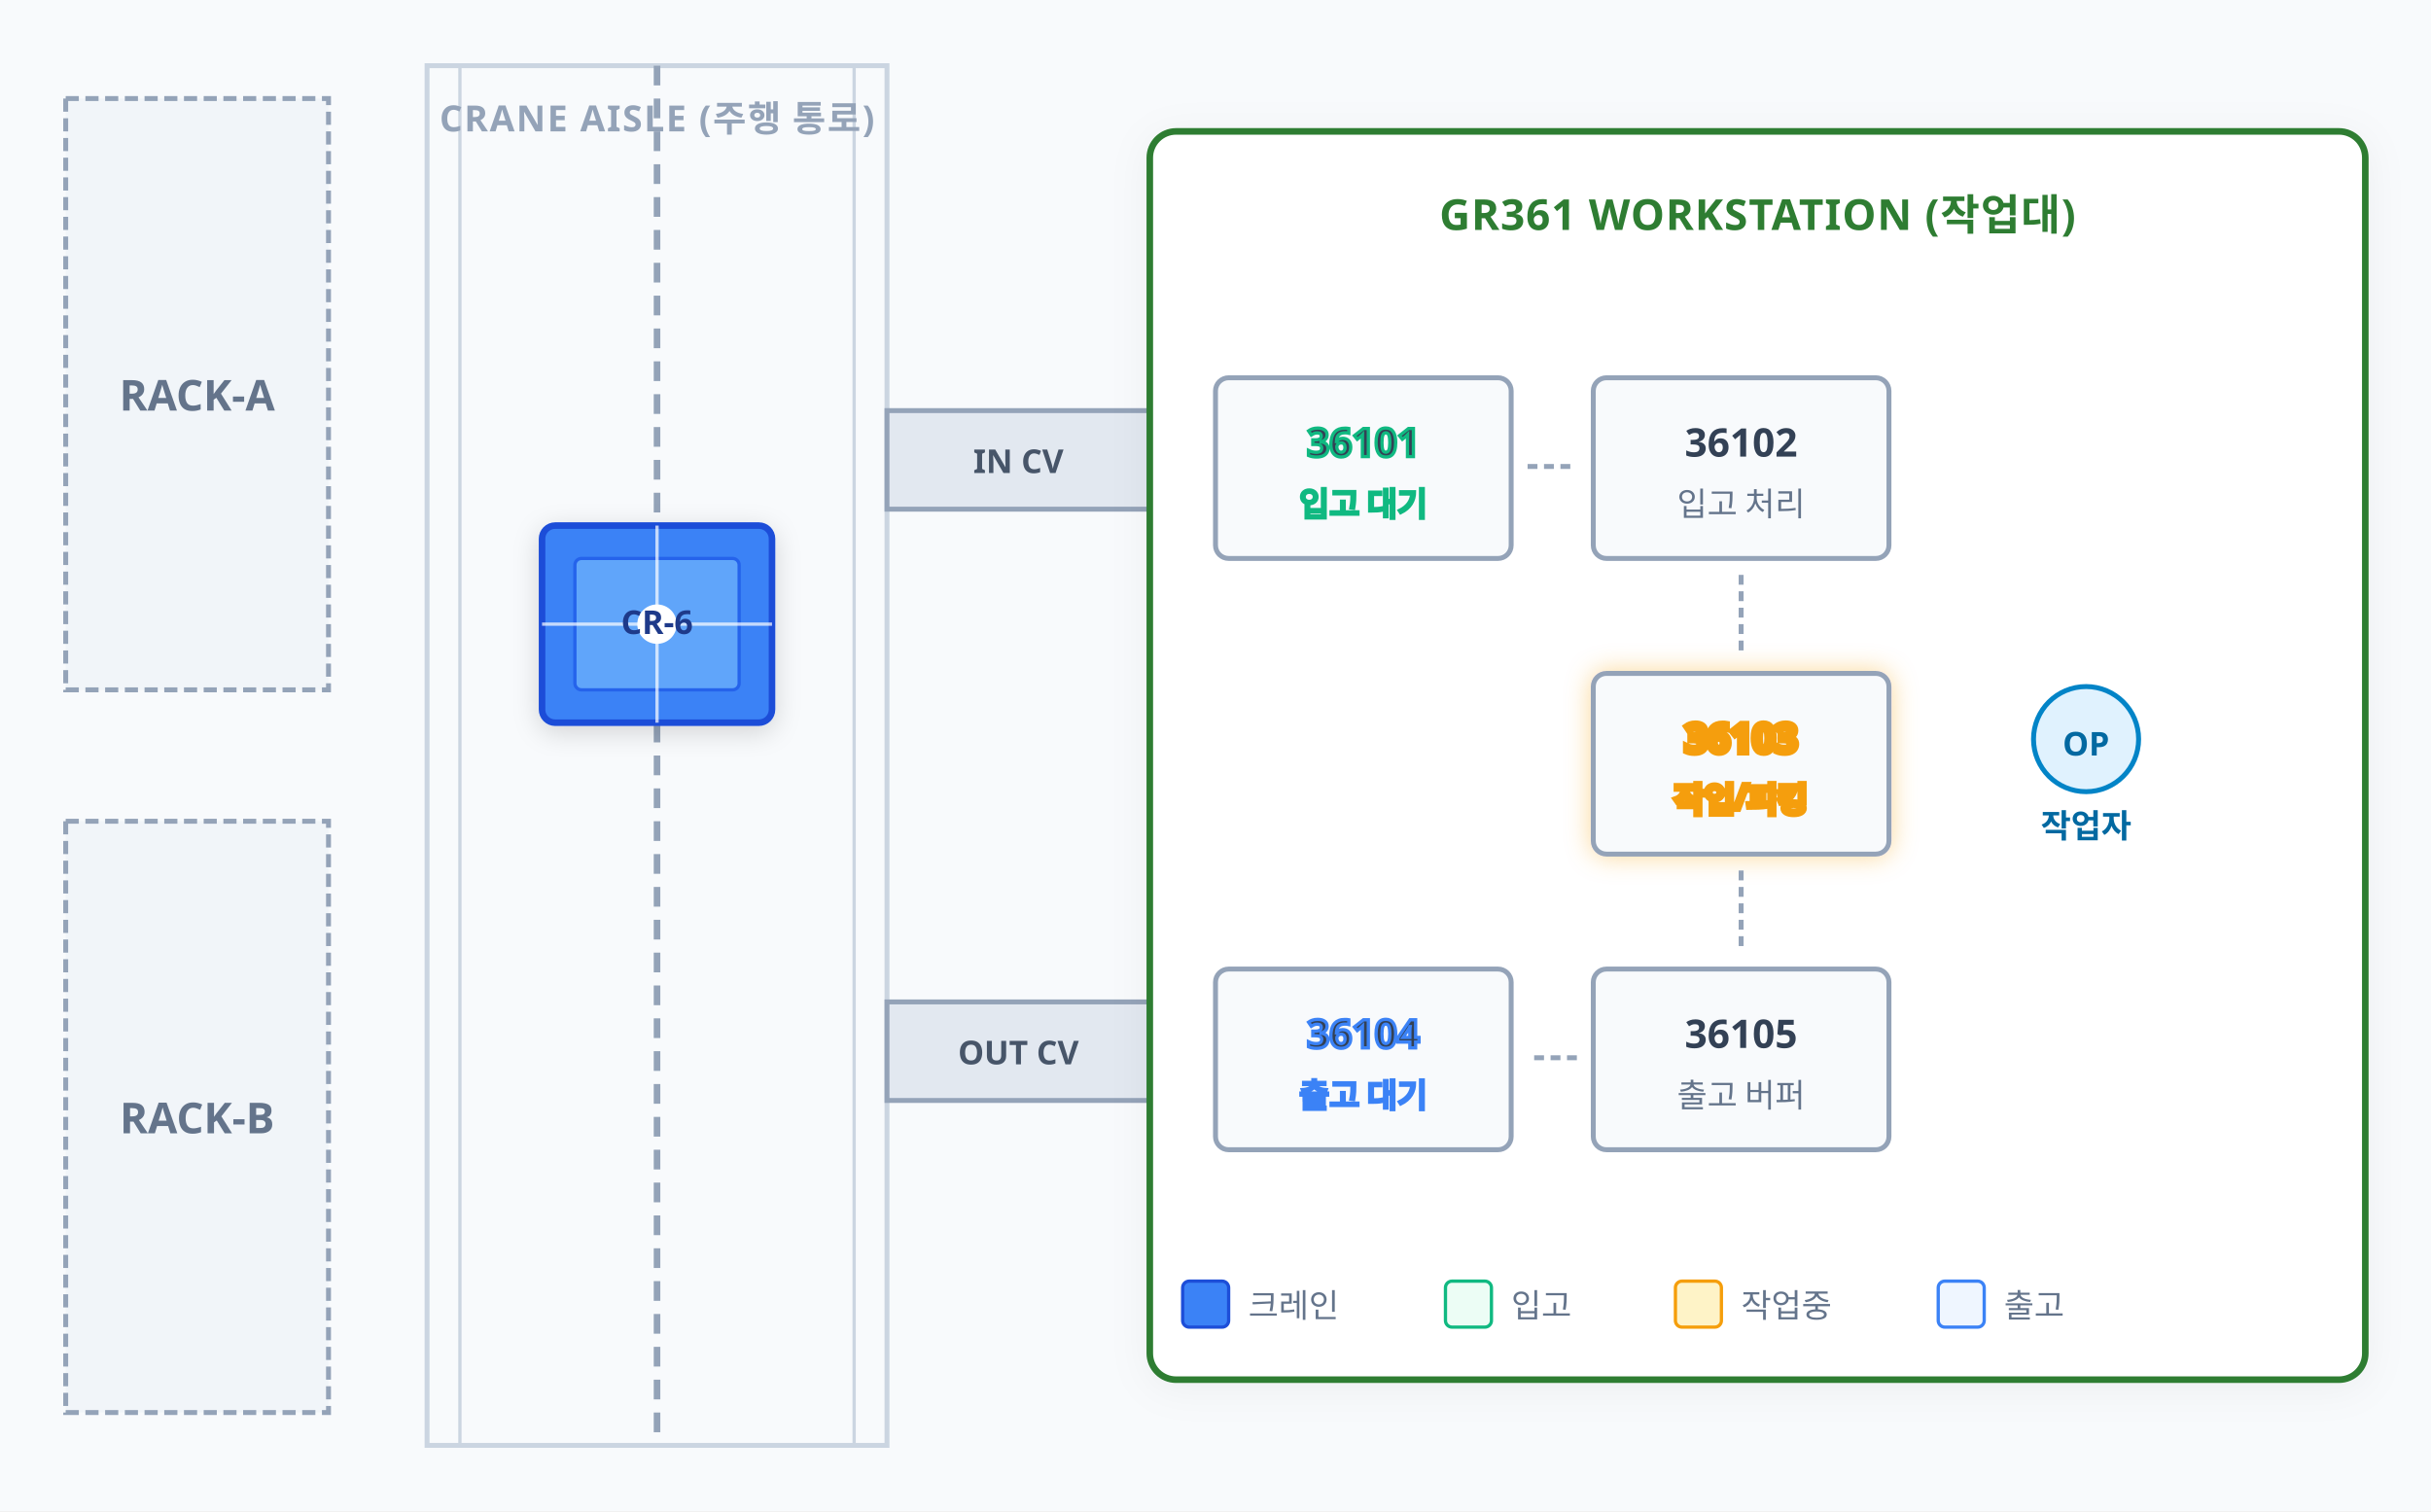
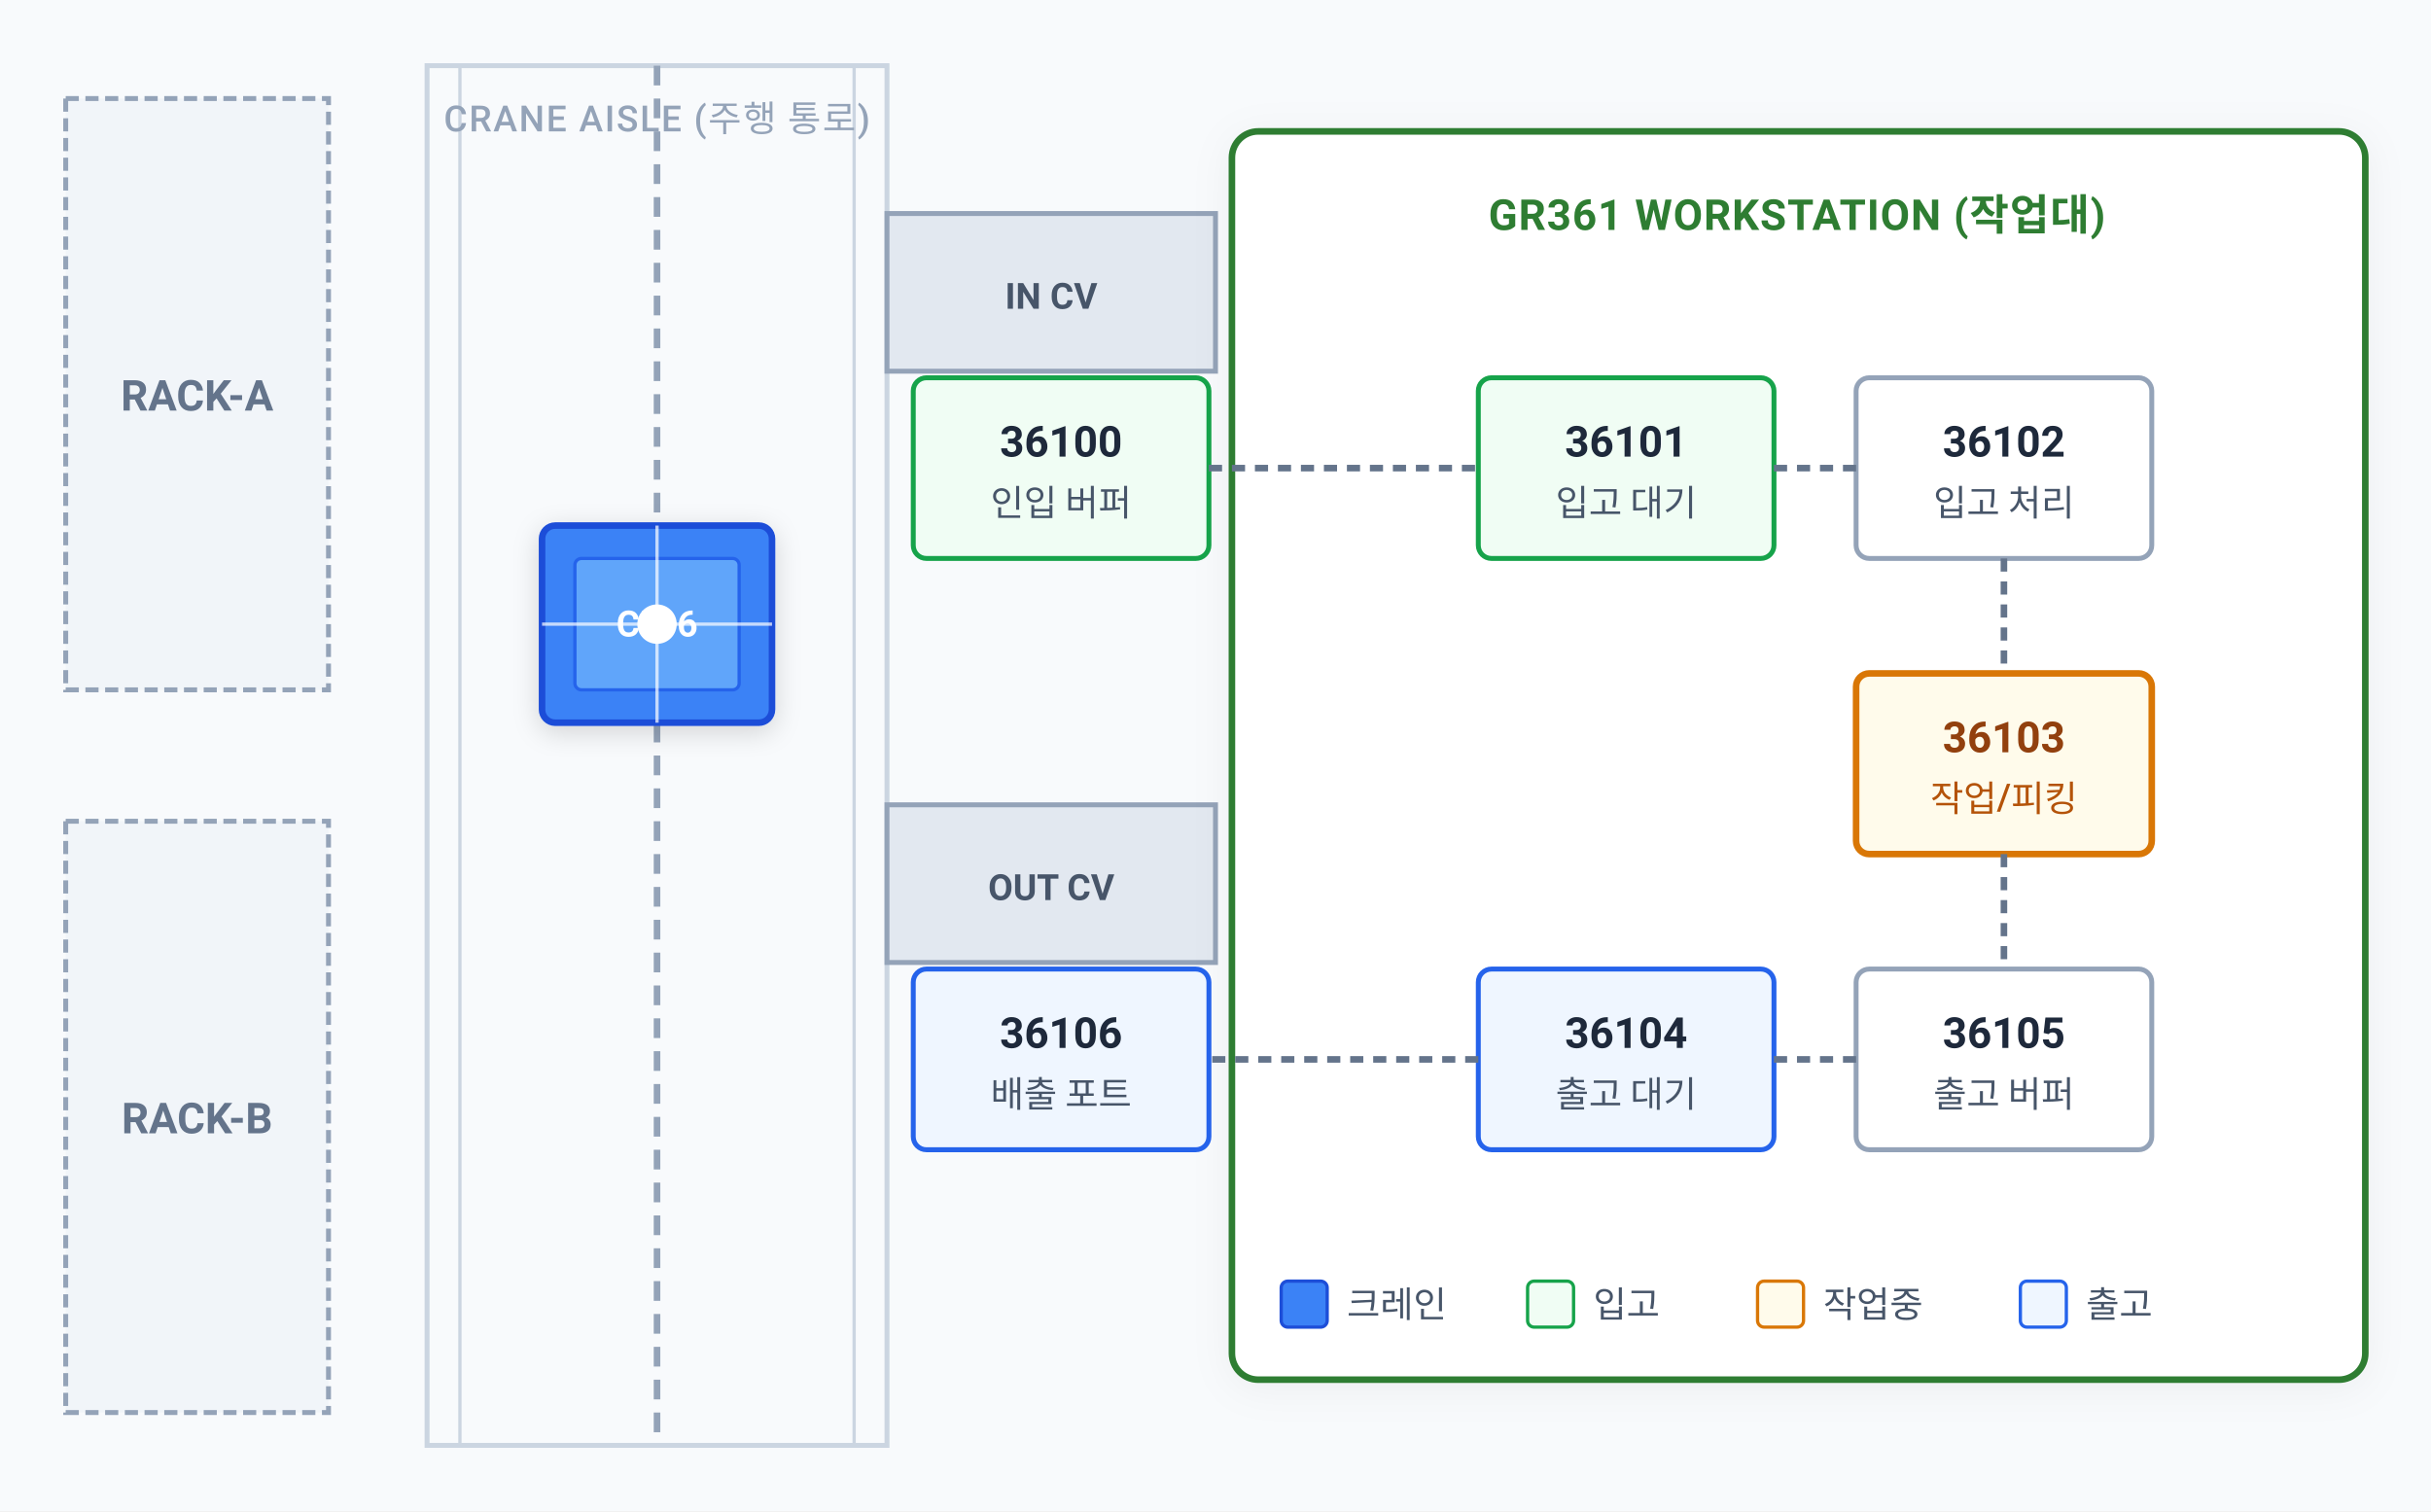
<svg xmlns="http://www.w3.org/2000/svg" viewBox="0 0 740 460" width="100%" height="100%">
  <defs>
    <style>
      .svg-bg { fill: #f8fafc; }
      .grid-line { stroke: #e2e8f0; stroke-width: 0.5; }
      .rack-boundary { fill: #f1f5f9; stroke: #94a3b8; stroke-width: 1.5; stroke-dasharray: 4, 2; }
-       .rack-text { font-size: 13px; font-weight: 700; fill: #64748b; font-family: sans-serif; }
+       .rack-text { font-size: 13px; font-weight: 600; fill: #64748b; font-family: -apple-system, BlinkMacSystemFont, "Segoe UI", Roboto, sans-serif; }
      .aisle-boundary { fill: #f8fafc; stroke: #cbd5e1; stroke-width: 1.5; }
      .rail-center-line { stroke: #94a3b8; stroke-width: 2; stroke-dasharray: 6, 4; }
      .rail-side-line { stroke: #cbd5e1; stroke-width: 1; }
-       .aisle-label { font-size: 11px; font-weight: 600; fill: #94a3b8; letter-spacing: 0.5px; font-family: sans-serif; }
+       .aisle-label { font-size: 11px; font-weight: 500; fill: #94a3b8; letter-spacing: 0.5px; font-family: -apple-system, BlinkMacSystemFont, "Segoe UI", Roboto, sans-serif; }
+       
+       /* 크레인 */
      .crane-unit {
        transition: transform 1.2s cubic-bezier(0.25, 0.1, 0.25, 1.0);
        will-change: transform;
      }
      .crane-body { fill: #3b82f6; stroke: #1d4ed8; stroke-width: 2; filter: drop-shadow(0 2px 4px rgba(0, 0, 0, 0.15)); }
      .crane-inner { fill: #60a5fa; stroke: #2563eb; stroke-width: 1; }
      .crane-cross { stroke: #ffffff; stroke-width: 1; opacity: 0.7; }
      .crane-center-dot { fill: #ffffff; }
-       .crane-label { font-size: 10px; font-weight: 800; fill: #1e3a8a; font-family: sans-serif; }
+       .crane-label { font-size: 11px; font-weight: 700; fill: #ffffff; font-family: -apple-system, BlinkMacSystemFont, "Segoe UI", Roboto, sans-serif; dominant-baseline: central; }
+       
+       /* 컨베이어 */
      .conveyor-lane { fill: #e2e8f0; stroke: #94a3b8; stroke-width: 1.5; }
-       .conveyor-label { font-size: 10px; font-weight: 700; fill: #475569; font-family: sans-serif; }
+       .conveyor-label { font-size: 11px; font-weight: 600; fill: #475569; font-family: -apple-system, BlinkMacSystemFont, "Segoe UI", Roboto, sans-serif; }
      .ws-boundary { fill: #ffffff; stroke: #2e7d32; stroke-width: 2; filter: drop-shadow(0 2px 6px rgba(0, 0, 0, 0.05)); }
-       .ws-title { font-size: 13px; font-weight: 700; fill: #2e7d32; letter-spacing: 0.3px; font-family: sans-serif; }
-       .tray-rect { fill: #f8fafc; stroke: #94a3b8; stroke-width: 1.5; transition: all 0.2s ease; }
-       .tray-inbound { fill: #ecfdf5; stroke: #10b981; }
-       .tray-outbound { fill: #eff6ff; stroke: #3b82f6; }
-       .tray-active { fill: #fef3c7; stroke: #f59e0b; stroke-width: 2; filter: drop-shadow(0 0 4px rgba(245, 158, 11, 0.4)); }
-       .tray-title { font-size: 12px; font-weight: 700; fill: #334155; font-family: sans-serif; pointer-events: none; }
-       .tray-sub { font-size: 10px; font-weight: 500; fill: #64748b; font-family: sans-serif; pointer-events: none; }
+       .ws-title { font-size: 13px; font-weight: 700; fill: #2e7d32; letter-spacing: 0.3px; font-family: -apple-system, BlinkMacSystemFont, "Segoe UI", Roboto, sans-serif; }
+       
+       /* 포지션 노드 */
+       .tray-rect { fill: #ffffff; stroke: #94a3b8; stroke-width: 1.5; transition: all 0.2s ease; }
+       .tray-inbound .tray-rect { fill: #f0fdf4; stroke: #16a34a; }
+       .tray-outbound .tray-rect { fill: #eff6ff; stroke: #2563eb; }
+       .tray-active .tray-rect { fill: #fffbeb; stroke: #d97706; stroke-width: 2; }
+       
+       /* 노드 라벨 텍스트 */
+       .tray-title { font-size: 13px; font-weight: 700; fill: #1e293b; font-family: -apple-system, BlinkMacSystemFont, "Segoe UI", Roboto, sans-serif; pointer-events: none; }
+       .tray-sub { font-size: 11px; font-weight: 500; fill: #475569; font-family: -apple-system, BlinkMacSystemFont, "Segoe UI", Roboto, sans-serif; pointer-events: none; }
      .active-title { fill: #92400e; }
      .active-sub { fill: #b45309; }
+       
      .clickable { cursor: pointer; }
-       .clickable:hover .tray-rect { filter: brightness(0.92); stroke-width: 2; }
-       .clickable:hover.tray-active .tray-rect { filter: drop-shadow(0 0 8px rgba(245, 158, 11, 0.7)); }
-       .operator-icon-bg { fill: #e0f2fe; stroke: #0284c7; stroke-width: 1.5; }
-       .operator-icon { font-size: 10px; font-weight: 800; fill: #0369a1; font-family: sans-serif; }
-       .operator-text { font-size: 10px; font-weight: 600; fill: #0369a1; font-family: sans-serif; }
-       .flow-arrow { stroke: #94a3b8; stroke-width: 1.5; stroke-dasharray: 3, 2; fill: none; }
+       .clickable:hover .tray-rect { stroke-width: 2; stroke: #1e40af; }
+       
+       /* 흐름 연결 패스 (상단 레이어로 돋보이게 보정) */
+       .flow-arrow { stroke: #64748b; stroke-width: 2; stroke-dasharray: 4, 3; fill: none; }
+       
+       /* 범례 */
      .legend-crane { fill: #3b82f6; stroke: #1d4ed8; }
-       .legend-inbound { fill: #ecfdf5; stroke: #10b981; }
-       .legend-active { fill: #fef3c7; stroke: #f59e0b; }
-       .legend-outbound { fill: #eff6ff; stroke: #3b82f6; }
-       .legend-text { font-size: 10px; font-weight: 500; fill: #64748b; font-family: sans-serif; }
-     /* 실시간 트레이(Tray/Carrier) 렌더링 스타일 */
-     .tray-unit {
-       transition: transform 0.8s cubic-bezier(0.25, 0.1, 0.25, 1.0);
-       will-change: transform;
-       cursor: pointer;
-     }
-     .tray-base {
-       fill: #1976D2;
-       stroke: #0D47A1;
-       stroke-width: 1.5;
-       rx: 6;
-       ry: 6;
-       filter: drop-shadow(0 2px 5px rgba(0, 0, 0, 0.25));
-     }
-     .tray-inner {
-       fill: #2196F3;
-       rx: 3;
-       ry: 3;
-     }
-     .tray-label {
-       font-family: -apple-system, BlinkMacSystemFont, "Segoe UI", Roboto, sans-serif;
-       font-size: 11px;
-       font-weight: 700;
-       fill: #FFFFFF;
-       text-anchor: middle;
-       dominant-baseline: central;
-       pointer-events: none;
-     }
-   </style>
+       .legend-inbound { fill: #f0fdf4; stroke: #16a34a; }
+       .legend-active { fill: #fffbeb; stroke: #d97706; }
+       .legend-outbound { fill: #eff6ff; stroke: #2563eb; }
+       .legend-text { font-size: 11px; font-weight: 500; fill: #475569; font-family: -apple-system, BlinkMacSystemFont, "Segoe UI", Roboto, sans-serif; }
+       
+       /* 실시간 트레이 */
+       .tray-unit {
+         transition: transform 0.8s cubic-bezier(0.25, 0.1, 0.25, 1.0);
+         will-change: transform;
+         cursor: pointer;
+       }
+       .tray-base {
+         fill: #1976D2;
+         stroke: #0D47A1;
+         stroke-width: 1.5;
+         rx: 6; ry: 6;
+         filter: drop-shadow(0 2px 5px rgba(0,0,0,0.25));
+       }
+       .tray-inner { fill: #2196F3; rx: 3; ry: 3; }
+       .tray-label {
+         font-family: -apple-system, BlinkMacSystemFont, "Segoe UI", Roboto, sans-serif;
+         font-size: 11px;
+         font-weight: 700;
+         fill: #FFFFFF;
+         text-anchor: middle;
+         dominant-baseline: central;
+         pointer-events: none;
+       }
+     </style>
    <pattern id="gridPattern" width="20" height="20" patternUnits="userSpaceOnUse">
      <path d="M 20 0 L 0 0 0 20" fill="none" class="grid-line" />
    </pattern>
  </defs>
  <rect width="100%" height="100%" fill="url(#gridPattern)" class="svg-bg" />
  <g class="rack-group">
    <rect x="20" y="30" width="80" height="180" class="rack-boundary" />
    <text x="60" y="125" class="rack-text" text-anchor="middle">RACK-A</text>
    <rect x="20" y="250" width="80" height="180" class="rack-boundary" />
    <text x="60" y="345" class="rack-text" text-anchor="middle">RACK-B</text>
  </g>
  <g class="crane-aisle-group">
    <rect x="130" y="20" width="140" height="420" class="aisle-boundary" />
    <line x1="200" y1="20" x2="200" y2="440" class="rail-center-line" />
    <line x1="140" y1="20" x2="140" y2="440" class="rail-side-line" />
    <line x1="260" y1="20" x2="260" y2="440" class="rail-side-line" />
-     <text x="200" y="40" class="aisle-label" text-anchor="middle">
-       CRANE AISLE (주행 통로)
-     </text>
+     <text x="200" y="40" class="aisle-label" text-anchor="middle">CRANE AISLE (주행 통로)</text>
    <g id="crane-unit" class="crane-unit" transform="translate(200, 190)">
      <rect x="-35" y="-30" width="70" height="60" rx="4" class="crane-body" />
      <rect x="-25" y="-20" width="50" height="40" rx="2" class="crane-inner" />
      <line x1="0" y1="-30" x2="0" y2="30" class="crane-cross" />
      <line x1="-35" y1="0" x2="35" y2="0" class="crane-cross" />
      <circle cx="0" cy="0" r="6" class="crane-center-dot" />
-       <text x="0" y="3" class="crane-label" text-anchor="middle">CR-6</text>
+       <text x="0" y="0" class="crane-label" text-anchor="middle">CR-6</text>
    </g>
  </g>
-   <g class="conveyor-connection">
-     <rect x="270" y="125" width="80" height="30" class="conveyor-lane" />
-     <text x="310" y="144" class="conveyor-label" text-anchor="middle">IN CV</text>
-     <rect x="270" y="305" width="80" height="30" class="conveyor-lane" />
-     <text x="310" y="324" class="conveyor-label" text-anchor="middle">OUT CV</text>
+   <g class="conveyor-connection-in">
+     <rect x="270" y="65" width="100" height="48" class="conveyor-lane" />
+     <text x="320" y="94" class="conveyor-label" text-anchor="middle">IN CV</text>
+   </g>
+   <g class="conveyor-connection-out">
+     <rect x="270" y="245" width="100" height="48" class="conveyor-lane" />
+     <text x="320" y="274" class="conveyor-label" text-anchor="middle">OUT CV</text>
  </g>
  <g class="workstation-group">
-     <rect x="350" y="40" width="370" height="380" rx="8" class="ws-boundary" />
-     <text x="535" y="70" class="ws-title" text-anchor="middle">
-       GR361 WORKSTATION (작업대)
-     </text>
-     <g id="pos-36101" class="tray-position tray-inbound clickable" transform="translate(370, 115)">
+     <rect x="375" y="40" width="345" height="380" rx="8" class="ws-boundary" />
+     <text x="547" y="70" class="ws-title" text-anchor="middle">GR361 WORKSTATION (작업대)</text>
+   </g>
+   <g class="position-nodes">
+     <g id="pos-36100" class="tray-position tray-inbound clickable" transform="translate(278, 115)">
+       <rect width="90" height="55" rx="4" class="tray-rect" />
+       <text x="45" y="24" class="tray-title" text-anchor="middle">36100</text>
+       <text x="45" y="42" class="tray-sub" text-anchor="middle">인입 버퍼</text>
+     </g>
+     <g id="pos-36101" class="tray-position tray-inbound clickable" transform="translate(450, 115)">
      <rect width="90" height="55" rx="4" class="tray-rect" />
      <text x="45" y="24" class="tray-title" text-anchor="middle">36101</text>
      <text x="45" y="42" class="tray-sub" text-anchor="middle">입고 대기</text>
    </g>
-     <g id="pos-36102" class="tray-position clickable" transform="translate(485, 115)">
+     <g id="pos-36102" class="tray-position clickable" transform="translate(565, 115)">
      <rect width="90" height="55" rx="4" class="tray-rect" />
      <text x="45" y="24" class="tray-title" text-anchor="middle">36102</text>
      <text x="45" y="42" class="tray-sub" text-anchor="middle">입고 처리</text>
    </g>
-     <g id="pos-36103" class="tray-position tray-active clickable" transform="translate(485, 205)">
+     <g id="pos-36103" class="tray-position tray-active clickable" transform="translate(565, 205)">
      <rect width="90" height="55" rx="4" class="tray-rect" />
      <text x="45" y="24" class="tray-title active-title" text-anchor="middle">36103</text>
      <text x="45" y="42" class="tray-sub active-sub" text-anchor="middle">작업/피킹</text>
    </g>
-     <g class="operator-area" transform="translate(600, 200)">
-       <circle cx="35" cy="25" r="16" class="operator-icon-bg" />
-       <text x="35" y="30" class="operator-icon" text-anchor="middle">OP</text>
-       <text x="35" y="55" class="operator-text" text-anchor="middle">작업자</text>
-     </g>
-     <g id="pos-36104" class="tray-position tray-outbound clickable" transform="translate(370, 295)">
+     <g id="pos-36104" class="tray-position tray-outbound clickable" transform="translate(450, 295)">
      <rect width="90" height="55" rx="4" class="tray-rect" />
      <text x="45" y="24" class="tray-title" text-anchor="middle">36104</text>
      <text x="45" y="42" class="tray-sub" text-anchor="middle">출고 대기</text>
    </g>
-     <g id="pos-36105" class="tray-position clickable" transform="translate(485, 295)">
+     <g id="pos-36105" class="tray-position clickable" transform="translate(565, 295)">
      <rect width="90" height="55" rx="4" class="tray-rect" />
      <text x="45" y="24" class="tray-title" text-anchor="middle">36105</text>
      <text x="45" y="42" class="tray-sub" text-anchor="middle">출고 버퍼</text>
    </g>
-     <path d="M 465 142 L 480 142" class="flow-arrow" />
-     <path d="M 530 175 L 530 200" class="flow-arrow" />
-     <path d="M 530 265 L 530 290" class="flow-arrow" />
-     <path d="M 480 322 L 465 322" class="flow-arrow" />
+     <g id="pos-36106" class="tray-position tray-outbound clickable" transform="translate(278, 295)">
+       <rect width="90" height="55" rx="4" class="tray-rect" />
+       <text x="45" y="24" class="tray-title" text-anchor="middle">36106</text>
+       <text x="45" y="42" class="tray-sub" text-anchor="middle">배출 포트</text>
+     </g>
  </g>
-   <g class="legend-group" transform="translate(360, 390)">
+   <g class="flow-path-layer">
+     <path id="path-14" d="M 368 142.5 L 450 142.5" class="flow-arrow" />
+     <path d="M 540 142.5 L 565 142.5" class="flow-arrow" />
+     <path d="M 610 170 L 610 205" class="flow-arrow" />
+     <path d="M 610 260 L 610 295" class="flow-arrow" />
+     <path d="M 565 322.5 L 540 322.5" class="flow-arrow" />
+     <path id="path-15" d="M 450 322.5 L 368 322.5" class="flow-arrow" />
+   </g>
+   <g class="legend-group" transform="translate(390, 390)">
    <rect x="0" y="0" width="14" height="14" rx="2" class="legend-crane" />
    <text x="20" y="11" class="legend-text">크레인</text>
-     <rect x="80" y="0" width="14" height="14" rx="2" class="legend-inbound" />
-     <text x="100" y="11" class="legend-text">입고</text>
-     <rect x="150" y="0" width="14" height="14" rx="2" class="legend-active" />
-     <text x="170" y="11" class="legend-text">작업중</text>
-     <rect x="230" y="0" width="14" height="14" rx="2" class="legend-outbound" />
-     <text x="250" y="11" class="legend-text">출고</text>
+     <rect x="75" y="0" width="14" height="14" rx="2" class="legend-inbound" />
+     <text x="95" y="11" class="legend-text">입고</text>
+     <rect x="145" y="0" width="14" height="14" rx="2" class="legend-active" />
+     <text x="165" y="11" class="legend-text">작업중</text>
+     <rect x="225" y="0" width="14" height="14" rx="2" class="legend-outbound" />
+     <text x="245" y="11" class="legend-text">출고</text>
  </g>
-   <g id="tray-layer">
-   </g>
+   <g id="tray-layer" />
</svg>
